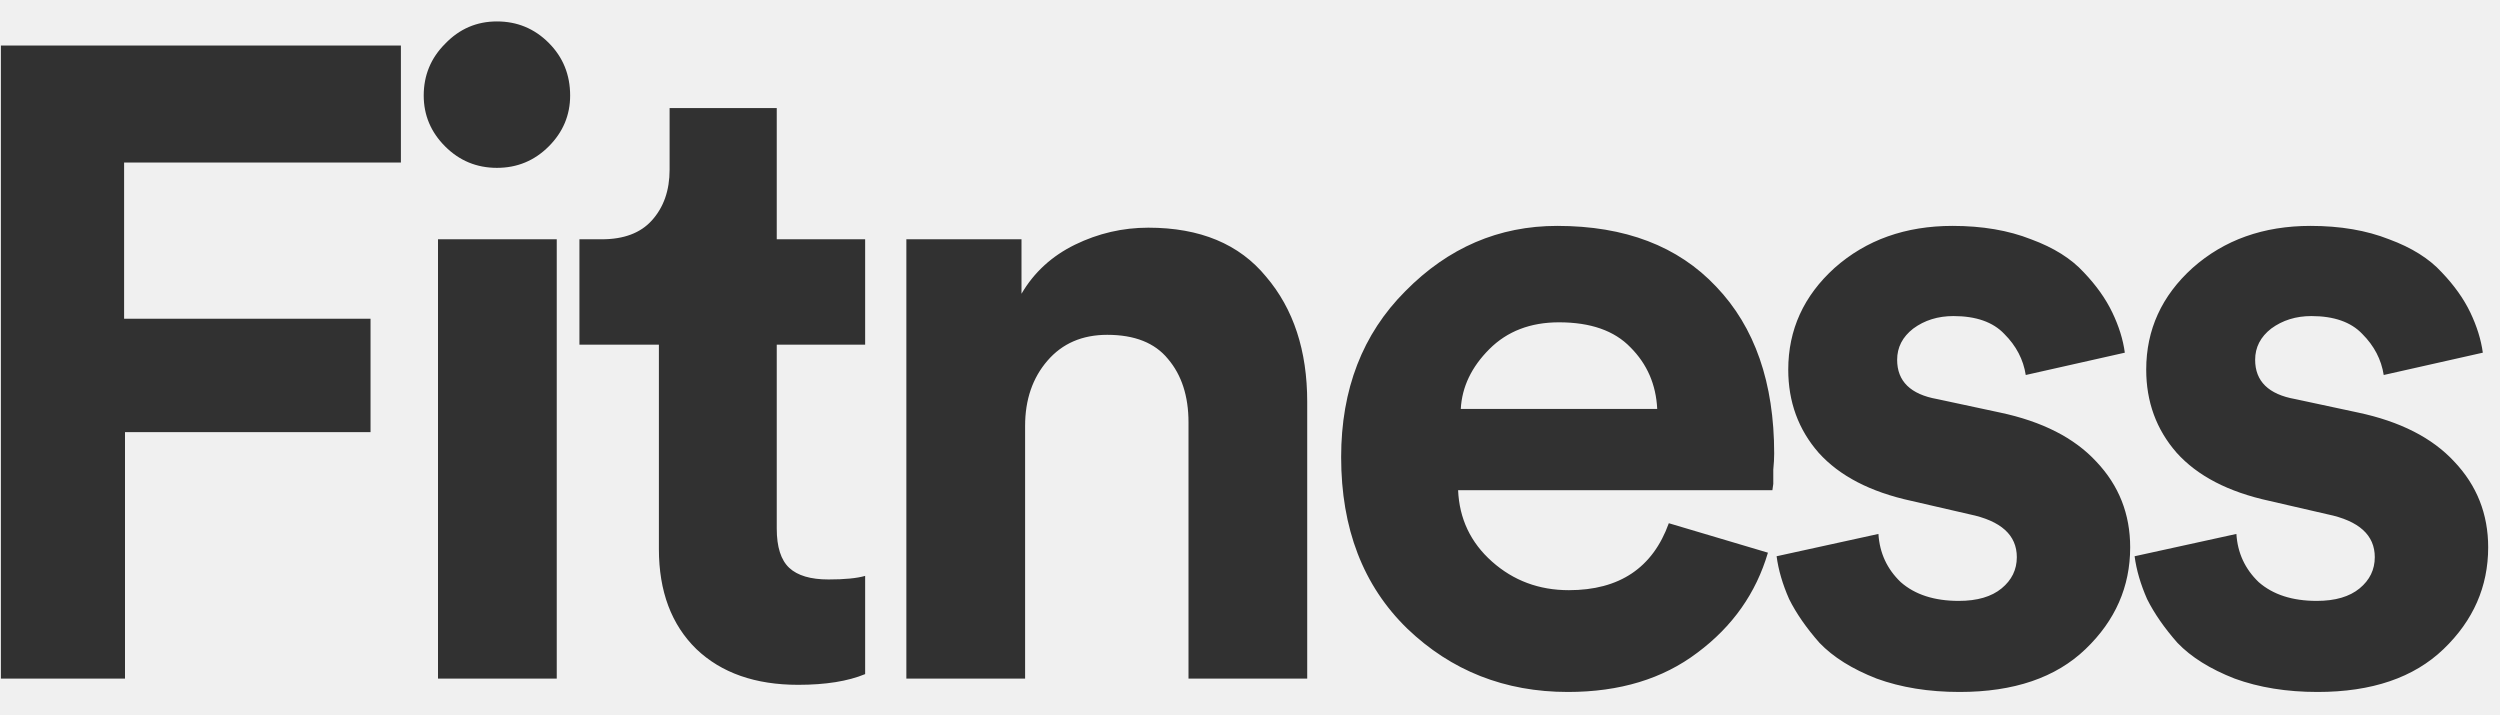
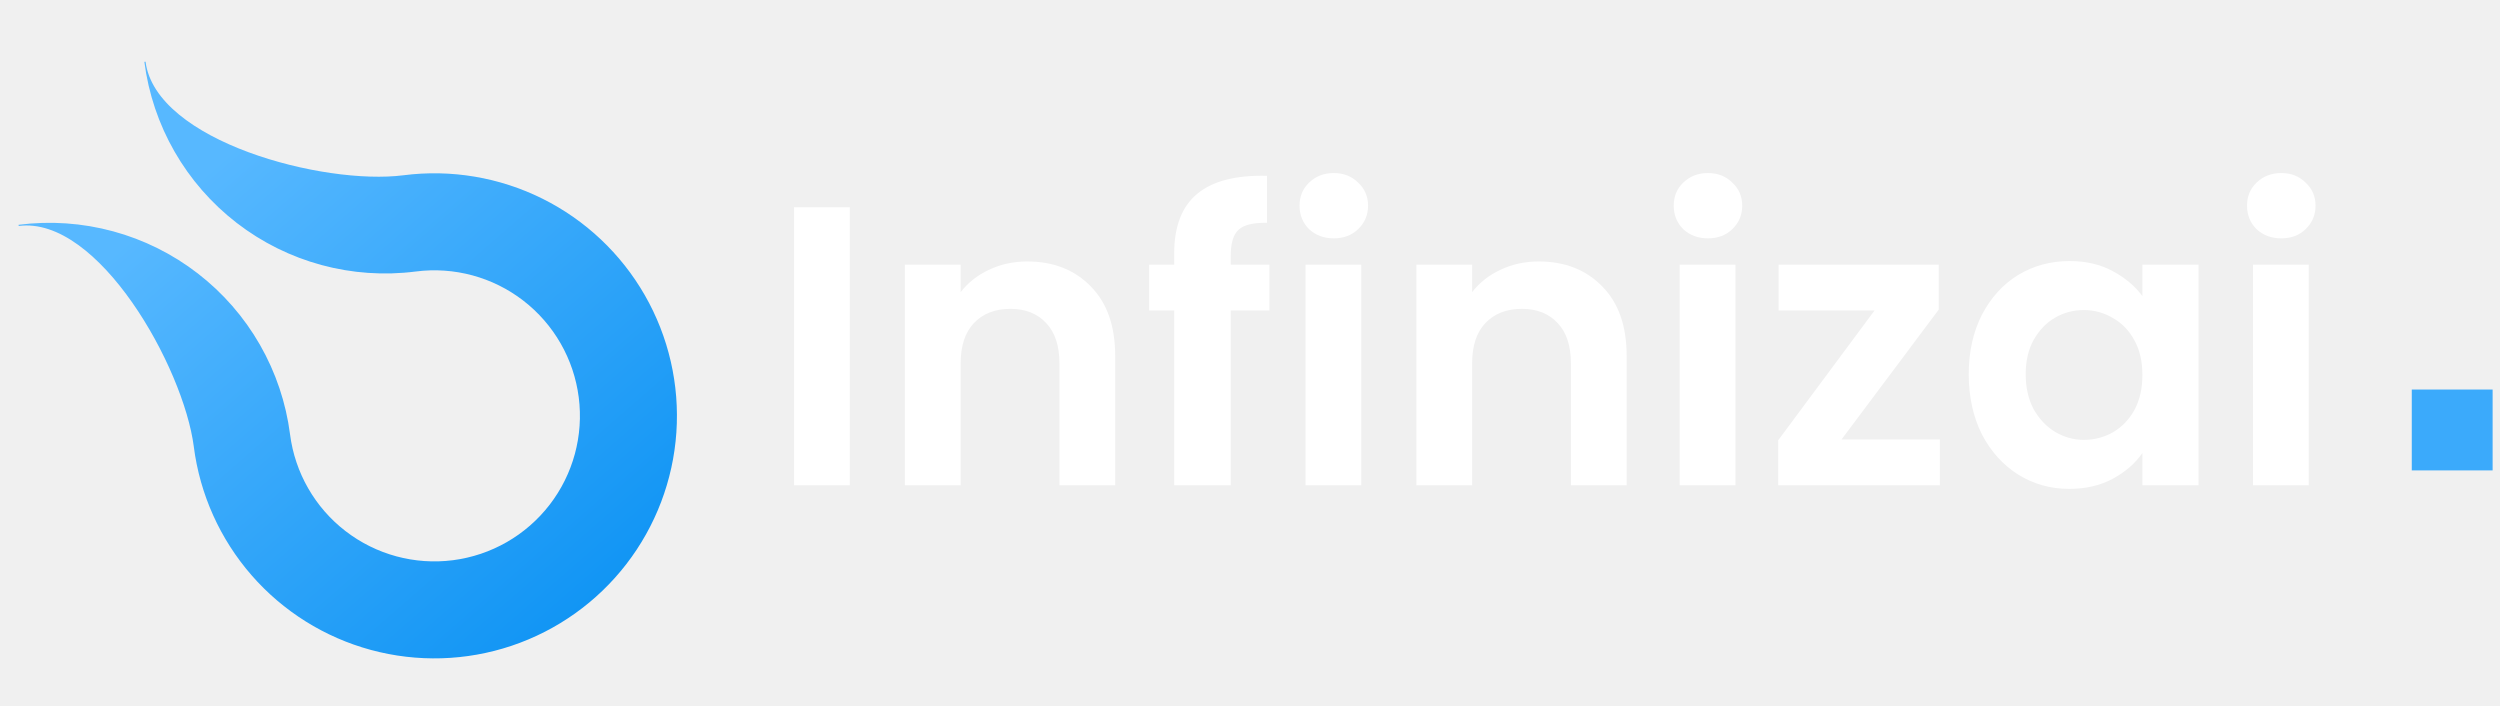
- <svg xmlns="http://www.w3.org/2000/svg" width="70" height="20" viewBox="0 0 70 20" fill="none">
-   <path d="M3.5 19H0.025V1.275H11.225V4.55H3.475V8.925H10.375V12.1H3.5V19ZM15.589 19H12.264V6.7H15.589V19ZM11.864 2.675C11.864 2.108 12.064 1.625 12.464 1.225C12.864 0.808 13.348 0.6 13.914 0.6C14.481 0.6 14.964 0.8 15.364 1.2C15.764 1.6 15.964 2.092 15.964 2.675C15.964 3.225 15.764 3.7 15.364 4.1C14.964 4.5 14.481 4.7 13.914 4.7C13.348 4.7 12.864 4.5 12.464 4.1C12.064 3.7 11.864 3.225 11.864 2.675ZM21.749 3.025V6.7H24.224V9.65H21.749V14.8C21.749 15.317 21.866 15.683 22.099 15.9C22.332 16.117 22.699 16.225 23.199 16.225C23.649 16.225 23.991 16.192 24.224 16.125V18.875C23.741 19.075 23.116 19.175 22.349 19.175C21.149 19.175 20.199 18.842 19.499 18.175C18.799 17.492 18.449 16.558 18.449 15.375V9.65H16.224V6.7H16.849C17.466 6.7 17.932 6.525 18.249 6.175C18.582 5.808 18.749 5.333 18.749 4.75V3.025H21.749ZM28.703 11.925V19H25.378V6.7H28.602V8.225C28.953 7.625 29.453 7.167 30.102 6.85C30.753 6.533 31.436 6.375 32.153 6.375C33.602 6.375 34.703 6.833 35.453 7.75C36.219 8.65 36.602 9.817 36.602 11.25V19H33.278V11.825C33.278 11.092 33.086 10.5 32.703 10.05C32.336 9.6 31.769 9.375 31.003 9.375C30.302 9.375 29.744 9.617 29.328 10.1C28.911 10.583 28.703 11.192 28.703 11.925ZM40.902 11.45H46.402C46.369 10.767 46.119 10.192 45.652 9.725C45.202 9.258 44.535 9.025 43.652 9.025C42.852 9.025 42.202 9.275 41.702 9.775C41.202 10.275 40.935 10.833 40.902 11.45ZM46.727 14.65L49.502 15.475C49.169 16.608 48.511 17.542 47.527 18.275C46.56 19.008 45.352 19.375 43.902 19.375C42.136 19.375 40.636 18.783 39.402 17.6C38.169 16.4 37.552 14.8 37.552 12.8C37.552 10.9 38.152 9.35 39.352 8.15C40.552 6.933 41.969 6.325 43.602 6.325C45.502 6.325 46.986 6.892 48.052 8.025C49.136 9.158 49.677 10.717 49.677 12.7C49.677 12.833 49.669 12.983 49.652 13.15C49.652 13.317 49.652 13.45 49.652 13.55L49.627 13.725H40.827C40.861 14.525 41.177 15.192 41.777 15.725C42.377 16.258 43.094 16.525 43.927 16.525C45.344 16.525 46.277 15.9 46.727 14.65ZM49.745 15.575L52.596 14.95C52.629 15.483 52.837 15.933 53.221 16.3C53.62 16.65 54.162 16.825 54.846 16.825C55.362 16.825 55.762 16.708 56.045 16.475C56.329 16.242 56.471 15.95 56.471 15.6C56.471 14.983 56.029 14.583 55.145 14.4L53.52 14.025C52.37 13.775 51.504 13.325 50.92 12.675C50.354 12.025 50.071 11.25 50.071 10.35C50.071 9.233 50.504 8.283 51.37 7.5C52.254 6.717 53.354 6.325 54.67 6.325C55.504 6.325 56.237 6.45 56.87 6.7C57.504 6.933 57.995 7.242 58.346 7.625C58.696 7.992 58.962 8.367 59.145 8.75C59.329 9.133 59.446 9.508 59.495 9.875L56.721 10.5C56.654 10.067 56.454 9.683 56.12 9.35C55.804 9.017 55.329 8.85 54.696 8.85C54.262 8.85 53.887 8.967 53.571 9.2C53.27 9.433 53.12 9.725 53.12 10.075C53.12 10.675 53.495 11.042 54.245 11.175L55.995 11.55C57.179 11.8 58.079 12.258 58.696 12.925C59.329 13.592 59.645 14.392 59.645 15.325C59.645 16.425 59.229 17.375 58.395 18.175C57.562 18.975 56.387 19.375 54.87 19.375C54.004 19.375 53.229 19.25 52.545 19C51.862 18.733 51.329 18.4 50.946 18C50.579 17.583 50.295 17.175 50.096 16.775C49.912 16.358 49.795 15.958 49.745 15.575ZM59.769 15.575L62.619 14.95C62.652 15.483 62.861 15.933 63.244 16.3C63.644 16.65 64.186 16.825 64.869 16.825C65.386 16.825 65.786 16.708 66.069 16.475C66.352 16.242 66.494 15.95 66.494 15.6C66.494 14.983 66.052 14.583 65.169 14.4L63.544 14.025C62.394 13.775 61.527 13.325 60.944 12.675C60.377 12.025 60.094 11.25 60.094 10.35C60.094 9.233 60.527 8.283 61.394 7.5C62.277 6.717 63.377 6.325 64.694 6.325C65.527 6.325 66.261 6.45 66.894 6.7C67.527 6.933 68.019 7.242 68.369 7.625C68.719 7.992 68.986 8.367 69.169 8.75C69.352 9.133 69.469 9.508 69.519 9.875L66.744 10.5C66.677 10.067 66.477 9.683 66.144 9.35C65.827 9.017 65.352 8.85 64.719 8.85C64.286 8.85 63.911 8.967 63.594 9.2C63.294 9.433 63.144 9.725 63.144 10.075C63.144 10.675 63.519 11.042 64.269 11.175L66.019 11.55C67.202 11.8 68.102 12.258 68.719 12.925C69.352 13.592 69.669 14.392 69.669 15.325C69.669 16.425 69.252 17.375 68.419 18.175C67.586 18.975 66.411 19.375 64.894 19.375C64.027 19.375 63.252 19.25 62.569 19C61.886 18.733 61.352 18.4 60.969 18C60.602 17.583 60.319 17.175 60.119 16.775C59.936 16.358 59.819 15.958 59.769 15.575Z" fill="#313131" />
+ <svg xmlns="http://www.w3.org/2000/svg" width="170" height="48" viewBox="0 0 170 48" fill="none">
+   <path d="M27.437 11.918C22.016 12.614 10.594 9.616 9.897 4.195L9.817 4.205C10.374 8.544 12.633 12.483 16.095 15.157C19.557 17.83 23.939 19.019 28.277 18.462C30.881 18.127 33.51 18.84 35.587 20.444C37.665 22.048 39.02 24.412 39.354 27.015C39.69 29.618 38.977 32.248 37.373 34.326C35.769 36.403 33.406 37.759 30.803 38.094C28.2 38.429 25.57 37.716 23.492 36.112C21.415 34.509 20.059 32.145 19.724 29.542C19.448 27.394 18.751 25.321 17.674 23.442C16.597 21.563 15.16 19.914 13.446 18.591C11.731 17.267 9.773 16.294 7.683 15.727C5.592 15.16 3.41 15.01 1.262 15.286L1.272 15.366C6.692 14.669 12.481 24.958 13.18 30.379L13.179 30.379C13.595 33.615 14.961 36.654 17.104 39.114C19.247 41.573 22.072 43.341 25.22 44.195C28.368 45.049 31.699 44.951 34.791 43.912C37.884 42.873 40.598 40.94 42.592 38.358C44.586 35.776 45.77 32.661 45.993 29.407C46.217 26.152 45.47 22.905 43.848 20.075C42.226 17.245 39.801 14.959 36.88 13.507C33.958 12.055 30.672 11.502 27.437 11.918Z" fill="url(#paint0_linear_0_37)" />
+   <path d="M57.787 14.096V33H53.995V14.096H57.787ZM69.848 17.779C71.635 17.779 73.08 18.348 74.181 19.485C75.283 20.605 75.833 22.176 75.833 24.198V33H72.042V24.712C72.042 23.521 71.744 22.609 71.148 21.977C70.552 21.327 69.74 21.002 68.71 21.002C67.663 21.002 66.833 21.327 66.219 21.977C65.623 22.609 65.325 23.521 65.325 24.712V33H61.533V17.996H65.325V19.864C65.831 19.215 66.472 18.709 67.248 18.348C68.042 17.969 68.909 17.779 69.848 17.779ZM86.318 21.11H83.691V33H79.845V21.11H78.139V17.996H79.845V17.237C79.845 15.396 80.369 14.042 81.416 13.175C82.463 12.308 84.043 11.902 86.156 11.956V15.152C85.235 15.134 84.594 15.287 84.233 15.612C83.872 15.937 83.691 16.524 83.691 17.373V17.996H86.318V21.11ZM90.698 16.208C90.03 16.208 89.471 16.001 89.019 15.585C88.586 15.152 88.369 14.619 88.369 13.987C88.369 13.355 88.586 12.832 89.019 12.417C89.471 11.983 90.03 11.767 90.698 11.767C91.366 11.767 91.917 11.983 92.35 12.417C92.802 12.832 93.028 13.355 93.028 13.987C93.028 14.619 92.802 15.152 92.35 15.585C91.917 16.001 91.366 16.208 90.698 16.208ZM92.567 17.996V33H88.775V17.996H92.567ZM104.628 17.779C106.415 17.779 107.86 18.348 108.961 19.485C110.063 20.605 110.613 22.176 110.613 24.198V33H106.822V24.712C106.822 23.521 106.524 22.609 105.928 21.977C105.332 21.327 104.52 21.002 103.49 21.002C102.443 21.002 101.613 21.327 100.999 21.977C100.403 22.609 100.105 23.521 100.105 24.712V33H96.313V17.996H100.105V19.864C100.61 19.215 101.251 18.709 102.028 18.348C102.822 17.969 103.689 17.779 104.628 17.779ZM116.142 16.208C115.474 16.208 114.914 16.001 114.463 15.585C114.029 15.152 113.813 14.619 113.813 13.987C113.813 13.355 114.029 12.832 114.463 12.417C114.914 11.983 115.474 11.767 116.142 11.767C116.81 11.767 117.361 11.983 117.794 12.417C118.245 12.832 118.471 13.355 118.471 13.987C118.471 14.619 118.245 15.152 117.794 15.585C117.361 16.001 116.81 16.208 116.142 16.208ZM118.011 17.996V33H114.219V17.996H118.011ZM125.223 29.885H131.913V33H120.917V29.939L127.471 21.11H120.944V17.996H131.832V21.056L125.223 29.885ZM133.874 25.444C133.874 23.927 134.172 22.582 134.768 21.408C135.381 20.235 136.203 19.332 137.232 18.7C138.279 18.068 139.444 17.752 140.726 17.752C141.845 17.752 142.82 17.978 143.651 18.429C144.5 18.881 145.177 19.449 145.682 20.135V17.996H149.501V33H145.682V30.806C145.195 31.51 144.518 32.097 143.651 32.567C142.802 33.018 141.818 33.244 140.699 33.244C139.435 33.244 138.279 32.919 137.232 32.269C136.203 31.619 135.381 30.707 134.768 29.533C134.172 28.342 133.874 26.978 133.874 25.444ZM145.682 25.498C145.682 24.577 145.502 23.792 145.14 23.142C144.779 22.474 144.292 21.968 143.678 21.625C143.064 21.264 142.405 21.083 141.701 21.083C140.997 21.083 140.347 21.255 139.751 21.598C139.155 21.941 138.668 22.446 138.288 23.114C137.927 23.765 137.747 24.541 137.747 25.444C137.747 26.346 137.927 27.141 138.288 27.827C138.668 28.495 139.155 29.01 139.751 29.371C140.365 29.732 141.015 29.912 141.701 29.912C142.405 29.912 143.064 29.741 143.678 29.398C144.292 29.037 144.779 28.531 145.14 27.881C145.502 27.213 145.682 26.419 145.682 25.498ZM155.127 16.208C154.459 16.208 153.899 16.001 153.448 15.585C153.015 15.152 152.798 14.619 152.798 13.987C152.798 13.355 153.015 12.832 153.448 12.417C153.899 11.983 154.459 11.767 155.127 11.767C155.795 11.767 156.346 11.983 156.779 12.417C157.231 12.832 157.456 13.355 157.456 13.987C157.456 14.619 157.231 15.152 156.779 15.585C156.346 16.001 155.795 16.208 155.127 16.208ZM156.996 17.996V33H153.204V17.996H156.996Z" fill="white" />
+   <path d="M169.498 26.489H164V31.987H169.498V26.489Z" fill="#3BAAFB" />
+   <defs>
+     <linearGradient id="paint0_linear_0_37" x1="16.303" y1="9.706" x2="49.29" y2="47.641" gradientUnits="userSpaceOnUse">
+       <stop stop-color="#57B8FF" />
+       <stop offset="0.941" stop-color="#038EF2" />
+       <stop offset="1" stop-color="white" stop-opacity="0" />
+     </linearGradient>
+   </defs>
</svg>
